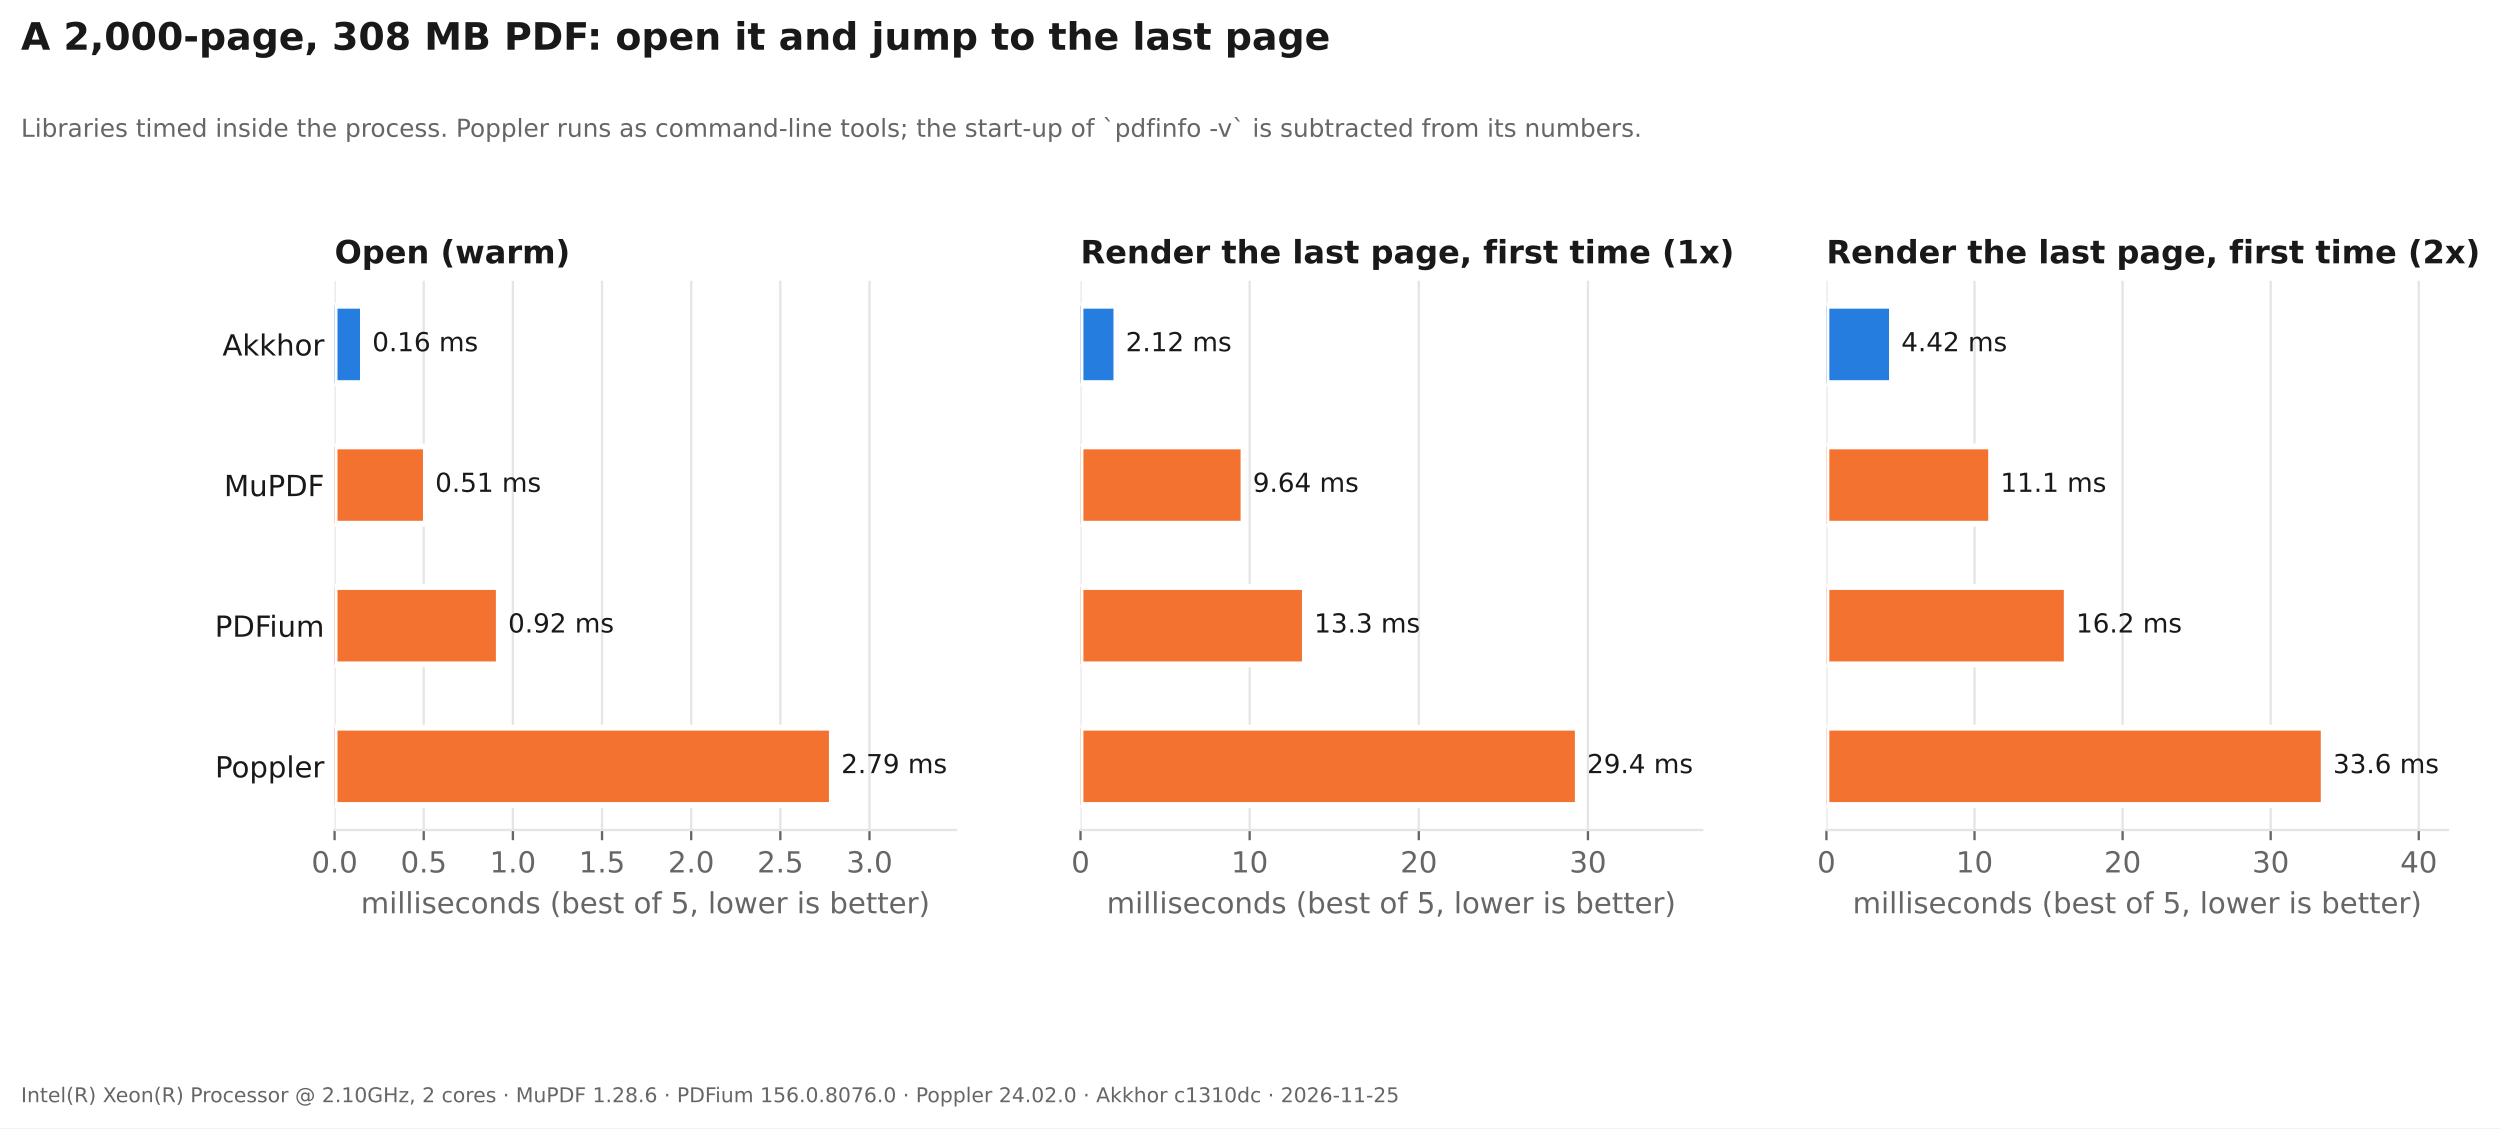
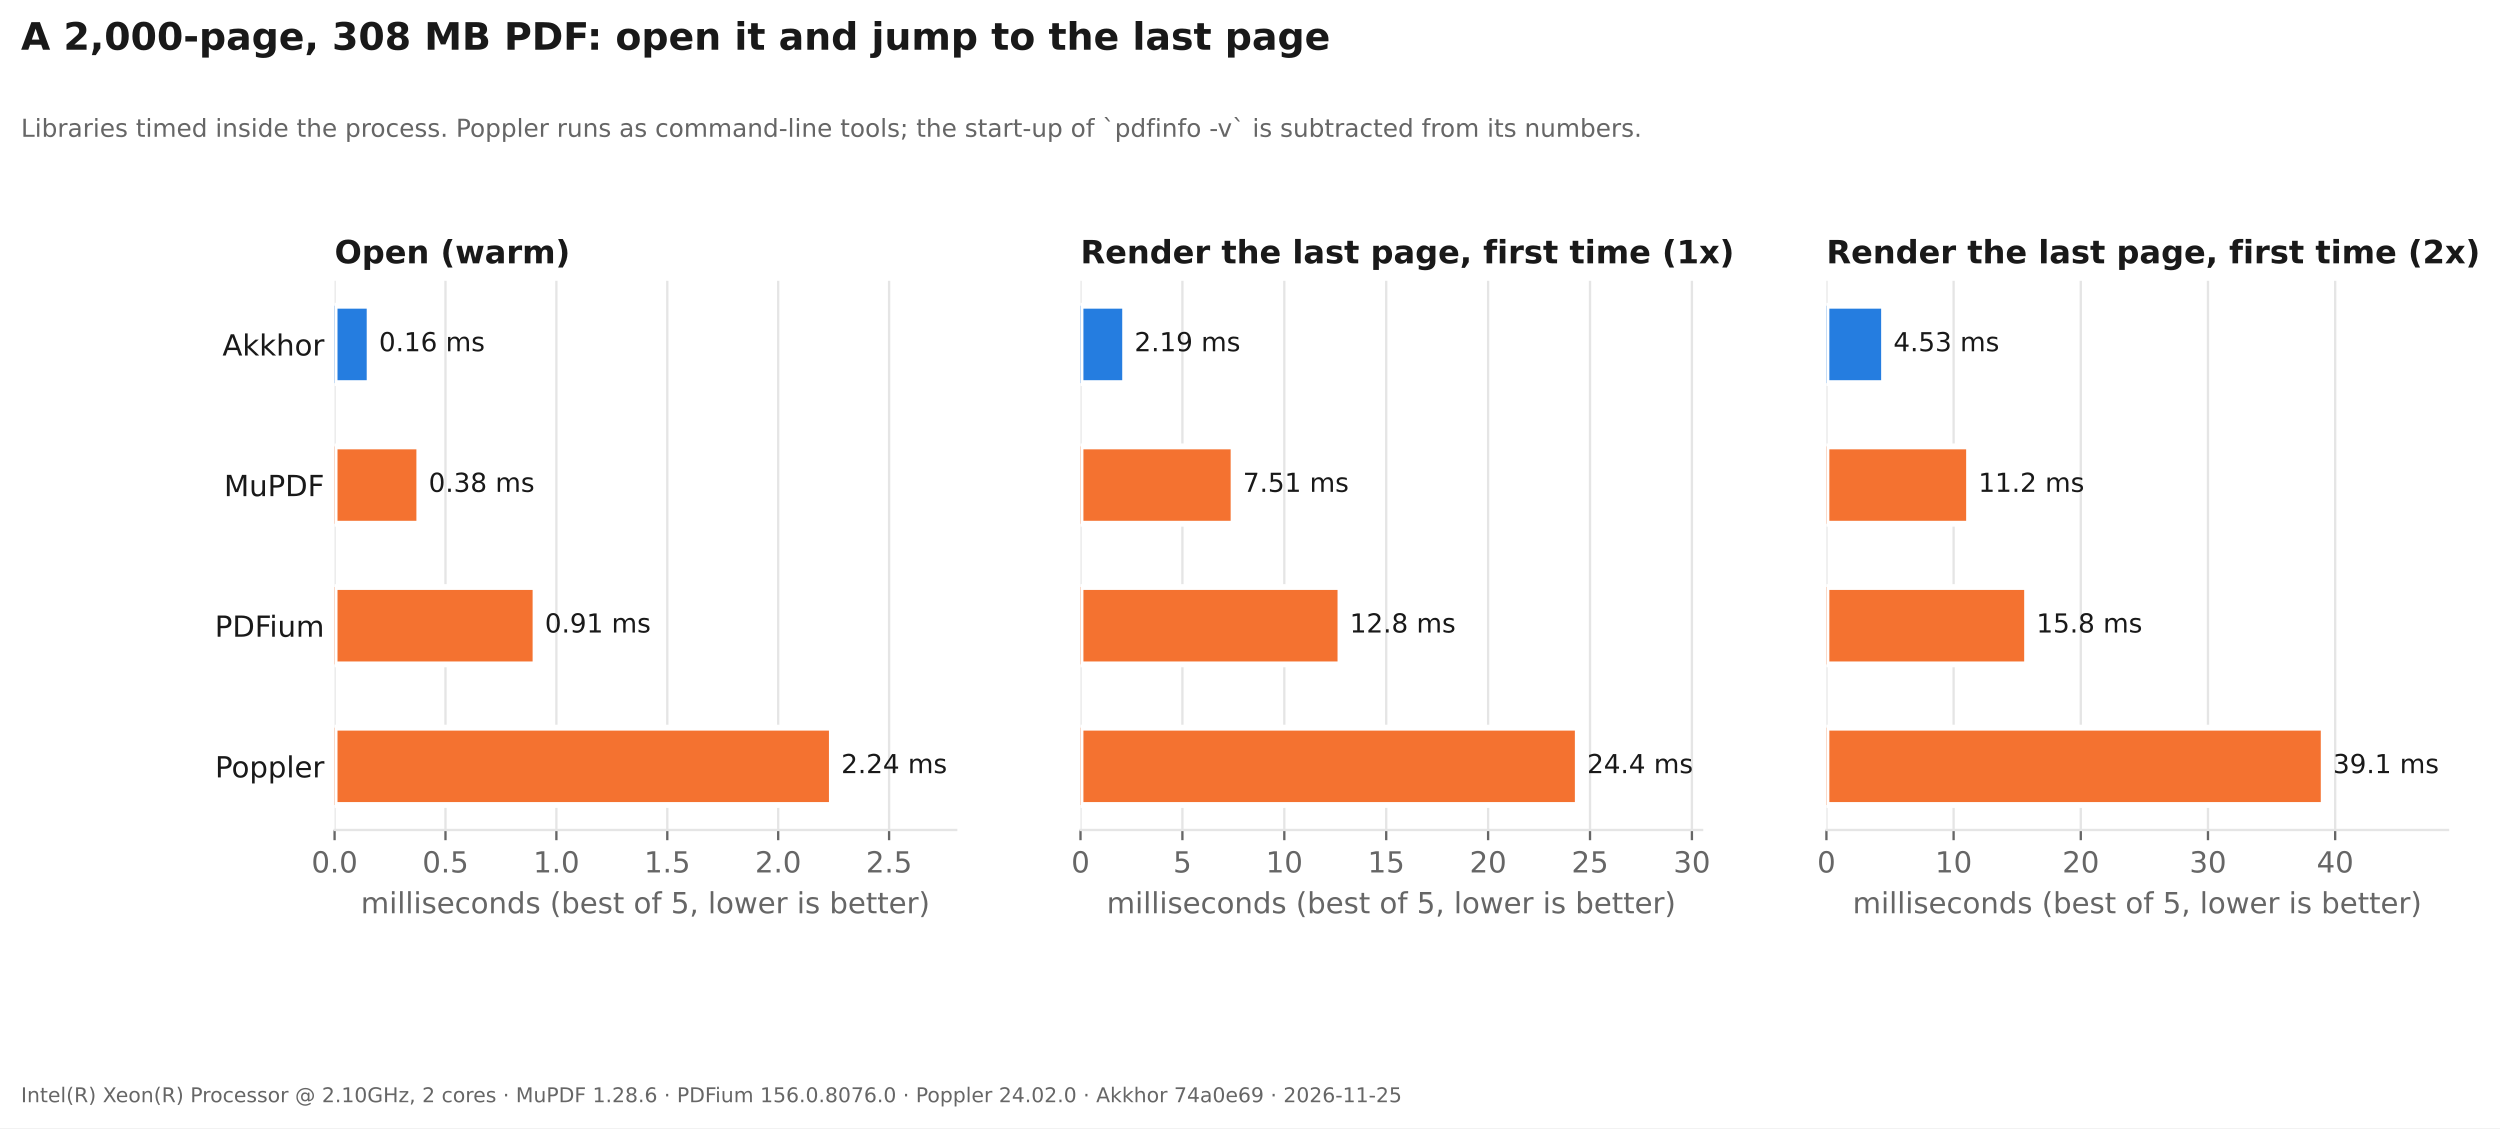
<svg xmlns="http://www.w3.org/2000/svg" xmlns:xlink="http://www.w3.org/1999/xlink" width="858.08pt" height="387.202pt" viewBox="0 0 858.08 387.202" version="1.1">
  <defs>
    <style type="text/css">*{stroke-linejoin: round; stroke-linecap: butt}</style>
  </defs>
  <g id="figure_1">
    <g id="patch_1">
      <path d="M 0 387.202  L 858.08 387.202  L 858.08 0  L 0 0  z " style="fill: #ffffff" />
    </g>
    <g id="axes_1">
      <g id="patch_2">
        <path d="M 114.84 284.873  L 328.193 284.873  L 328.193 96.377  L 114.84 96.377  z " style="fill: #ffffff" />
      </g>
      <g id="matplotlib.axis_1">
        <g id="xtick_1">
          <g id="line2d_1">
-             <path d="M 114.84 284.873  L 114.84 96.377  " clip-path="url(#pffe086403c)" style="fill: none; stroke: #e5e5e5; stroke-width: 0.8; stroke-linecap: square" />
+             <path d="M 114.84 284.873  L 114.84 96.377  " clip-path="url(#p4879a6dbec)" style="fill: none; stroke: #e5e5e5; stroke-width: 0.8; stroke-linecap: square" />
          </g>
          <g id="line2d_2">
            <defs>
-               <path id="m1d15d46814" d="M 0 0  L 0 3.5  " style="stroke: #666666; stroke-width: 0.8" />
+               <path id="m0d3587e85c" d="M 0 0  L 0 3.5  " style="stroke: #666666; stroke-width: 0.8" />
            </defs>
            <g>
-               <use xlink:href="#m1d15d46814" x="114.84" y="284.873" style="fill: #666666; stroke: #666666; stroke-width: 0.8" />
+               <use xlink:href="#m0d3587e85c" x="114.84" y="284.873" style="fill: #666666; stroke: #666666; stroke-width: 0.8" />
            </g>
          </g>
          <g id="text_1">
            <text style="font-size: 10px; font-family: 'DejaVu Sans'; text-anchor: middle; fill: #666666" x="114.84" y="299.471" transform="rotate(-0 114.84 299.4707)">0.0</text>
          </g>
        </g>
        <g id="xtick_2">
          <g id="line2d_3">
-             <path d="M 145.439 284.873  L 145.439 96.377  " clip-path="url(#pffe086403c)" style="fill: none; stroke: #e5e5e5; stroke-width: 0.8; stroke-linecap: square" />
+             <path d="M 152.905 284.873  L 152.905 96.377  " clip-path="url(#p4879a6dbec)" style="fill: none; stroke: #e5e5e5; stroke-width: 0.8; stroke-linecap: square" />
          </g>
          <g id="line2d_4">
            <g>
-               <use xlink:href="#m1d15d46814" x="145.439" y="284.873" style="fill: #666666; stroke: #666666; stroke-width: 0.8" />
+               <use xlink:href="#m0d3587e85c" x="152.905" y="284.873" style="fill: #666666; stroke: #666666; stroke-width: 0.8" />
            </g>
          </g>
          <g id="text_2">
-             <text style="font-size: 10px; font-family: 'DejaVu Sans'; text-anchor: middle; fill: #666666" x="145.439" y="299.471" transform="rotate(-0 145.4392 299.4707)">0.5</text>
+             <text style="font-size: 10px; font-family: 'DejaVu Sans'; text-anchor: middle; fill: #666666" x="152.905" y="299.471" transform="rotate(-0 152.9048 299.4707)">0.5</text>
          </g>
        </g>
        <g id="xtick_3">
          <g id="line2d_5">
-             <path d="M 176.038 284.873  L 176.038 96.377  " clip-path="url(#pffe086403c)" style="fill: none; stroke: #e5e5e5; stroke-width: 0.8; stroke-linecap: square" />
+             <path d="M 190.97 284.873  L 190.97 96.377  " clip-path="url(#p4879a6dbec)" style="fill: none; stroke: #e5e5e5; stroke-width: 0.8; stroke-linecap: square" />
          </g>
          <g id="line2d_6">
            <g>
-               <use xlink:href="#m1d15d46814" x="176.038" y="284.873" style="fill: #666666; stroke: #666666; stroke-width: 0.8" />
+               <use xlink:href="#m0d3587e85c" x="190.97" y="284.873" style="fill: #666666; stroke: #666666; stroke-width: 0.8" />
            </g>
          </g>
          <g id="text_3">
-             <text style="font-size: 10px; font-family: 'DejaVu Sans'; text-anchor: middle; fill: #666666" x="176.038" y="299.471" transform="rotate(-0 176.0384 299.4707)">1.0</text>
+             <text style="font-size: 10px; font-family: 'DejaVu Sans'; text-anchor: middle; fill: #666666" x="190.97" y="299.471" transform="rotate(-0 190.9695 299.4707)">1.0</text>
          </g>
        </g>
        <g id="xtick_4">
          <g id="line2d_7">
-             <path d="M 206.638 284.873  L 206.638 96.377  " clip-path="url(#pffe086403c)" style="fill: none; stroke: #e5e5e5; stroke-width: 0.8; stroke-linecap: square" />
+             <path d="M 229.034 284.873  L 229.034 96.377  " clip-path="url(#p4879a6dbec)" style="fill: none; stroke: #e5e5e5; stroke-width: 0.8; stroke-linecap: square" />
          </g>
          <g id="line2d_8">
            <g>
-               <use xlink:href="#m1d15d46814" x="206.638" y="284.873" style="fill: #666666; stroke: #666666; stroke-width: 0.8" />
+               <use xlink:href="#m0d3587e85c" x="229.034" y="284.873" style="fill: #666666; stroke: #666666; stroke-width: 0.8" />
            </g>
          </g>
          <g id="text_4">
-             <text style="font-size: 10px; font-family: 'DejaVu Sans'; text-anchor: middle; fill: #666666" x="206.638" y="299.471" transform="rotate(-0 206.6376 299.4707)">1.5</text>
+             <text style="font-size: 10px; font-family: 'DejaVu Sans'; text-anchor: middle; fill: #666666" x="229.034" y="299.471" transform="rotate(-0 229.0343 299.4707)">1.5</text>
          </g>
        </g>
        <g id="xtick_5">
          <g id="line2d_9">
-             <path d="M 237.237 284.873  L 237.237 96.377  " clip-path="url(#pffe086403c)" style="fill: none; stroke: #e5e5e5; stroke-width: 0.8; stroke-linecap: square" />
+             <path d="M 267.099 284.873  L 267.099 96.377  " clip-path="url(#p4879a6dbec)" style="fill: none; stroke: #e5e5e5; stroke-width: 0.8; stroke-linecap: square" />
          </g>
          <g id="line2d_10">
            <g>
-               <use xlink:href="#m1d15d46814" x="237.237" y="284.873" style="fill: #666666; stroke: #666666; stroke-width: 0.8" />
+               <use xlink:href="#m0d3587e85c" x="267.099" y="284.873" style="fill: #666666; stroke: #666666; stroke-width: 0.8" />
            </g>
          </g>
          <g id="text_5">
-             <text style="font-size: 10px; font-family: 'DejaVu Sans'; text-anchor: middle; fill: #666666" x="237.237" y="299.471" transform="rotate(-0 237.2368 299.4707)">2.0</text>
+             <text style="font-size: 10px; font-family: 'DejaVu Sans'; text-anchor: middle; fill: #666666" x="267.099" y="299.471" transform="rotate(-0 267.099 299.4707)">2.0</text>
          </g>
        </g>
        <g id="xtick_6">
          <g id="line2d_11">
-             <path d="M 267.836 284.873  L 267.836 96.377  " clip-path="url(#pffe086403c)" style="fill: none; stroke: #e5e5e5; stroke-width: 0.8; stroke-linecap: square" />
+             <path d="M 305.164 284.873  L 305.164 96.377  " clip-path="url(#p4879a6dbec)" style="fill: none; stroke: #e5e5e5; stroke-width: 0.8; stroke-linecap: square" />
          </g>
          <g id="line2d_12">
            <g>
-               <use xlink:href="#m1d15d46814" x="267.836" y="284.873" style="fill: #666666; stroke: #666666; stroke-width: 0.8" />
+               <use xlink:href="#m0d3587e85c" x="305.164" y="284.873" style="fill: #666666; stroke: #666666; stroke-width: 0.8" />
            </g>
          </g>
          <g id="text_6">
-             <text style="font-size: 10px; font-family: 'DejaVu Sans'; text-anchor: middle; fill: #666666" x="267.836" y="299.471" transform="rotate(-0 267.836 299.4707)">2.5</text>
-           </g>
-         </g>
-         <g id="xtick_7">
-           <g id="line2d_13">
-             <path d="M 298.435 284.873  L 298.435 96.377  " clip-path="url(#pffe086403c)" style="fill: none; stroke: #e5e5e5; stroke-width: 0.8; stroke-linecap: square" />
-           </g>
-           <g id="line2d_14">
-             <g>
-               <use xlink:href="#m1d15d46814" x="298.435" y="284.873" style="fill: #666666; stroke: #666666; stroke-width: 0.8" />
-             </g>
-           </g>
-           <g id="text_7">
-             <text style="font-size: 10px; font-family: 'DejaVu Sans'; text-anchor: middle; fill: #666666" x="298.435" y="299.471" transform="rotate(-0 298.4352 299.4707)">3.0</text>
-           </g>
-         </g>
-         <g id="text_8">
+             <text style="font-size: 10px; font-family: 'DejaVu Sans'; text-anchor: middle; fill: #666666" x="305.164" y="299.471" transform="rotate(-0 305.1638 299.4707)">2.5</text>
+           </g>
+         </g>
+         <g id="text_7">
          <text style="font-size: 10px; font-family: 'DejaVu Sans'; text-anchor: middle; fill: #666666" x="221.516" y="313.471" transform="rotate(-0 221.5165 313.4715)">milliseconds (best of 5, lower is better)</text>
        </g>
      </g>
      <g id="matplotlib.axis_2">
        <g id="ytick_1">
+           <g id="line2d_13" />
+           <g id="text_8">
+             <text style="font-size: 10px; font-family: 'DejaVu Sans'; text-anchor: end; fill: #191919" x="111.34" y="122.019" transform="rotate(-0 111.34 122.0186)">Akkhor</text>
+           </g>
+         </g>
+         <g id="ytick_2">
+           <g id="line2d_14" />
+           <g id="text_9">
+             <text style="font-size: 10px; font-family: 'DejaVu Sans'; text-anchor: end; fill: #191919" x="111.34" y="170.289" transform="rotate(-0 111.34 170.2886)">MuPDF</text>
+           </g>
+         </g>
+         <g id="ytick_3">
          <g id="line2d_15" />
-           <g id="text_9">
-             <text style="font-size: 10px; font-family: 'DejaVu Sans'; text-anchor: end; fill: #191919" x="111.34" y="122.019" transform="rotate(-0 111.34 122.0186)">Akkhor</text>
-           </g>
-         </g>
-         <g id="ytick_2">
+           <g id="text_10">
+             <text style="font-size: 10px; font-family: 'DejaVu Sans'; text-anchor: end; fill: #191919" x="111.34" y="218.559" transform="rotate(-0 111.34 218.5594)">PDFium</text>
+           </g>
+         </g>
+         <g id="ytick_4">
          <g id="line2d_16" />
-           <g id="text_10">
-             <text style="font-size: 10px; font-family: 'DejaVu Sans'; text-anchor: end; fill: #191919" x="111.34" y="170.289" transform="rotate(-0 111.34 170.2886)">MuPDF</text>
-           </g>
-         </g>
-         <g id="ytick_3">
-           <g id="line2d_17" />
          <g id="text_11">
-             <text style="font-size: 10px; font-family: 'DejaVu Sans'; text-anchor: end; fill: #191919" x="111.34" y="218.559" transform="rotate(-0 111.34 218.5594)">PDFium</text>
-           </g>
-         </g>
-         <g id="ytick_4">
-           <g id="line2d_18" />
-           <g id="text_12">
            <text style="font-size: 10px; font-family: 'DejaVu Sans'; text-anchor: end; fill: #191919" x="111.34" y="266.83" transform="rotate(-0 111.34 266.8299)">Poppler</text>
          </g>
        </g>
      </g>
      <g id="patch_3">
-         <path d="M 114.84 131.494  L 124.571 131.494  L 124.571 104.945  L 114.84 104.945  z " clip-path="url(#pffe086403c)" style="fill: #257de0; stroke: #ffffff; stroke-width: 2; stroke-linejoin: miter" />
+         <path d="M 114.84 131.494  L 126.868 131.494  L 126.868 104.945  L 114.84 104.945  z " clip-path="url(#p4879a6dbec)" style="fill: #257de0; stroke: #ffffff; stroke-width: 2; stroke-linejoin: miter" />
      </g>
      <g id="patch_4">
-         <path d="M 114.84 179.764  L 146.174 179.764  L 146.174 153.215  L 114.84 153.215  z " clip-path="url(#pffe086403c)" style="fill: #f47230; stroke: #ffffff; stroke-width: 2; stroke-linejoin: miter" />
+         <path d="M 114.84 179.764  L 143.921 179.764  L 143.921 153.215  L 114.84 153.215  z " clip-path="url(#p4879a6dbec)" style="fill: #f47230; stroke: #ffffff; stroke-width: 2; stroke-linejoin: miter" />
      </g>
      <g id="patch_5">
-         <path d="M 114.84 228.035  L 171.204 228.035  L 171.204 201.486  L 114.84 201.486  z " clip-path="url(#pffe086403c)" style="fill: #f47230; stroke: #ffffff; stroke-width: 2; stroke-linejoin: miter" />
+         <path d="M 114.84 228.035  L 183.813 228.035  L 183.813 201.486  L 114.84 201.486  z " clip-path="url(#p4879a6dbec)" style="fill: #f47230; stroke: #ffffff; stroke-width: 2; stroke-linejoin: miter" />
      </g>
      <g id="patch_6">
-         <path d="M 114.84 276.305  L 285.522 276.305  L 285.522 249.756  L 114.84 249.756  z " clip-path="url(#pffe086403c)" style="fill: #f47230; stroke: #ffffff; stroke-width: 2; stroke-linejoin: miter" />
+         <path d="M 114.84 276.305  L 285.522 276.305  L 285.522 249.756  L 114.84 249.756  z " clip-path="url(#p4879a6dbec)" style="fill: #f47230; stroke: #ffffff; stroke-width: 2; stroke-linejoin: miter" />
      </g>
      <g id="patch_7">
        <path d="M 114.84 284.873  L 328.193 284.873  " style="fill: none; stroke: #e5e5e5; stroke-width: 0.8; stroke-linejoin: miter; stroke-linecap: square" />
      </g>
+       <g id="text_12">
+         <text style="font-size: 9px; font-family: 'DejaVu Sans'; text-anchor: start; fill: #191919" x="130.069" y="120.557" transform="rotate(-0 130.0688 120.5573)">0.16 ms</text>
+       </g>
      <g id="text_13">
-         <text style="font-size: 9px; font-family: 'DejaVu Sans'; text-anchor: start; fill: #191919" x="127.771" y="120.557" transform="rotate(-0 127.7708 120.5573)">0.16 ms</text>
+         <text style="font-size: 9px; font-family: 'DejaVu Sans'; text-anchor: start; fill: #191919" x="147.122" y="168.828" transform="rotate(-0 147.1218 168.8277)">0.38 ms</text>
      </g>
      <g id="text_14">
-         <text style="font-size: 9px; font-family: 'DejaVu Sans'; text-anchor: start; fill: #191919" x="149.374" y="168.828" transform="rotate(-0 149.3739 168.8277)">0.51 ms</text>
+         <text style="font-size: 9px; font-family: 'DejaVu Sans'; text-anchor: start; fill: #191919" x="187.014" y="217.098" transform="rotate(-0 187.0136 217.0981)">0.91 ms</text>
      </g>
      <g id="text_15">
-         <text style="font-size: 9px; font-family: 'DejaVu Sans'; text-anchor: start; fill: #191919" x="174.404" y="217.098" transform="rotate(-0 174.404 217.0981)">0.92 ms</text>
+         <text style="font-size: 9px; font-family: 'DejaVu Sans'; text-anchor: start; fill: #191919" x="288.723" y="265.369" transform="rotate(-0 288.7226 265.3685)">2.24 ms</text>
      </g>
      <g id="text_16">
-         <text style="font-size: 9px; font-family: 'DejaVu Sans'; text-anchor: start; fill: #191919" x="288.723" y="265.369" transform="rotate(-0 288.7226 265.3685)">2.79 ms</text>
-       </g>
-       <g id="text_17">
        <text style="font-weight: 700; font-size: 11px; font-family: 'DejaVu Sans'; text-anchor: start; fill: #191919" x="114.84" y="90.377" transform="rotate(-0 114.84 90.37702)">Open (warm)</text>
      </g>
    </g>
    <g id="axes_2">
      <g id="patch_8">
        <path d="M 370.864 284.873  L 584.216 284.873  L 584.216 96.377  L 370.864 96.377  z " style="fill: #ffffff" />
      </g>
      <g id="matplotlib.axis_3">
+         <g id="xtick_7">
+           <g id="line2d_17">
+             <path d="M 370.864 284.873  L 370.864 96.377  " clip-path="url(#p8084f085f3)" style="fill: none; stroke: #e5e5e5; stroke-width: 0.8; stroke-linecap: square" />
+           </g>
+           <g id="line2d_18">
+             <g>
+               <use xlink:href="#m0d3587e85c" x="370.864" y="284.873" style="fill: #666666; stroke: #666666; stroke-width: 0.8" />
+             </g>
+           </g>
+           <g id="text_17">
+             <text style="font-size: 10px; font-family: 'DejaVu Sans'; text-anchor: middle; fill: #666666" x="370.864" y="299.471" transform="rotate(-0 370.8635 299.4707)">0</text>
+           </g>
+         </g>
        <g id="xtick_8">
          <g id="line2d_19">
-             <path d="M 370.864 284.873  L 370.864 96.377  " clip-path="url(#p9115340d50)" style="fill: none; stroke: #e5e5e5; stroke-width: 0.8; stroke-linecap: square" />
+             <path d="M 405.839 284.873  L 405.839 96.377  " clip-path="url(#p8084f085f3)" style="fill: none; stroke: #e5e5e5; stroke-width: 0.8; stroke-linecap: square" />
          </g>
          <g id="line2d_20">
            <g>
-               <use xlink:href="#m1d15d46814" x="370.864" y="284.873" style="fill: #666666; stroke: #666666; stroke-width: 0.8" />
+               <use xlink:href="#m0d3587e85c" x="405.839" y="284.873" style="fill: #666666; stroke: #666666; stroke-width: 0.8" />
            </g>
          </g>
          <g id="text_18">
-             <text style="font-size: 10px; font-family: 'DejaVu Sans'; text-anchor: middle; fill: #666666" x="370.864" y="299.471" transform="rotate(-0 370.8635 299.4707)">0</text>
+             <text style="font-size: 10px; font-family: 'DejaVu Sans'; text-anchor: middle; fill: #666666" x="405.839" y="299.471" transform="rotate(-0 405.8394 299.4707)">5</text>
          </g>
        </g>
        <g id="xtick_9">
          <g id="line2d_21">
-             <path d="M 428.921 284.873  L 428.921 96.377  " clip-path="url(#p9115340d50)" style="fill: none; stroke: #e5e5e5; stroke-width: 0.8; stroke-linecap: square" />
+             <path d="M 440.815 284.873  L 440.815 96.377  " clip-path="url(#p8084f085f3)" style="fill: none; stroke: #e5e5e5; stroke-width: 0.8; stroke-linecap: square" />
          </g>
          <g id="line2d_22">
            <g>
-               <use xlink:href="#m1d15d46814" x="428.921" y="284.873" style="fill: #666666; stroke: #666666; stroke-width: 0.8" />
+               <use xlink:href="#m0d3587e85c" x="440.815" y="284.873" style="fill: #666666; stroke: #666666; stroke-width: 0.8" />
            </g>
          </g>
          <g id="text_19">
-             <text style="font-size: 10px; font-family: 'DejaVu Sans'; text-anchor: middle; fill: #666666" x="428.921" y="299.471" transform="rotate(-0 428.9207 299.4707)">10</text>
+             <text style="font-size: 10px; font-family: 'DejaVu Sans'; text-anchor: middle; fill: #666666" x="440.815" y="299.471" transform="rotate(-0 440.8153 299.4707)">10</text>
          </g>
        </g>
        <g id="xtick_10">
          <g id="line2d_23">
-             <path d="M 486.978 284.873  L 486.978 96.377  " clip-path="url(#p9115340d50)" style="fill: none; stroke: #e5e5e5; stroke-width: 0.8; stroke-linecap: square" />
+             <path d="M 475.791 284.873  L 475.791 96.377  " clip-path="url(#p8084f085f3)" style="fill: none; stroke: #e5e5e5; stroke-width: 0.8; stroke-linecap: square" />
          </g>
          <g id="line2d_24">
            <g>
-               <use xlink:href="#m1d15d46814" x="486.978" y="284.873" style="fill: #666666; stroke: #666666; stroke-width: 0.8" />
+               <use xlink:href="#m0d3587e85c" x="475.791" y="284.873" style="fill: #666666; stroke: #666666; stroke-width: 0.8" />
            </g>
          </g>
          <g id="text_20">
-             <text style="font-size: 10px; font-family: 'DejaVu Sans'; text-anchor: middle; fill: #666666" x="486.978" y="299.471" transform="rotate(-0 486.9779 299.4707)">20</text>
+             <text style="font-size: 10px; font-family: 'DejaVu Sans'; text-anchor: middle; fill: #666666" x="475.791" y="299.471" transform="rotate(-0 475.7912 299.4707)">15</text>
          </g>
        </g>
        <g id="xtick_11">
          <g id="line2d_25">
-             <path d="M 545.035 284.873  L 545.035 96.377  " clip-path="url(#p9115340d50)" style="fill: none; stroke: #e5e5e5; stroke-width: 0.8; stroke-linecap: square" />
+             <path d="M 510.767 284.873  L 510.767 96.377  " clip-path="url(#p8084f085f3)" style="fill: none; stroke: #e5e5e5; stroke-width: 0.8; stroke-linecap: square" />
          </g>
          <g id="line2d_26">
            <g>
-               <use xlink:href="#m1d15d46814" x="545.035" y="284.873" style="fill: #666666; stroke: #666666; stroke-width: 0.8" />
+               <use xlink:href="#m0d3587e85c" x="510.767" y="284.873" style="fill: #666666; stroke: #666666; stroke-width: 0.8" />
            </g>
          </g>
          <g id="text_21">
-             <text style="font-size: 10px; font-family: 'DejaVu Sans'; text-anchor: middle; fill: #666666" x="545.035" y="299.471" transform="rotate(-0 545.0351 299.4707)">30</text>
-           </g>
-         </g>
-         <g id="text_22">
+             <text style="font-size: 10px; font-family: 'DejaVu Sans'; text-anchor: middle; fill: #666666" x="510.767" y="299.471" transform="rotate(-0 510.7671 299.4707)">20</text>
+           </g>
+         </g>
+         <g id="xtick_12">
+           <g id="line2d_27">
+             <path d="M 545.743 284.873  L 545.743 96.377  " clip-path="url(#p8084f085f3)" style="fill: none; stroke: #e5e5e5; stroke-width: 0.8; stroke-linecap: square" />
+           </g>
+           <g id="line2d_28">
+             <g>
+               <use xlink:href="#m0d3587e85c" x="545.743" y="284.873" style="fill: #666666; stroke: #666666; stroke-width: 0.8" />
+             </g>
+           </g>
+           <g id="text_22">
+             <text style="font-size: 10px; font-family: 'DejaVu Sans'; text-anchor: middle; fill: #666666" x="545.743" y="299.471" transform="rotate(-0 545.743 299.4707)">25</text>
+           </g>
+         </g>
+         <g id="xtick_13">
+           <g id="line2d_29">
+             <path d="M 580.719 284.873  L 580.719 96.377  " clip-path="url(#p8084f085f3)" style="fill: none; stroke: #e5e5e5; stroke-width: 0.8; stroke-linecap: square" />
+           </g>
+           <g id="line2d_30">
+             <g>
+               <use xlink:href="#m0d3587e85c" x="580.719" y="284.873" style="fill: #666666; stroke: #666666; stroke-width: 0.8" />
+             </g>
+           </g>
+           <g id="text_23">
+             <text style="font-size: 10px; font-family: 'DejaVu Sans'; text-anchor: middle; fill: #666666" x="580.719" y="299.471" transform="rotate(-0 580.7189 299.4707)">30</text>
+           </g>
+         </g>
+         <g id="text_24">
          <text style="font-size: 10px; font-family: 'DejaVu Sans'; text-anchor: middle; fill: #666666" x="477.54" y="313.471" transform="rotate(-0 477.54 313.4715)">milliseconds (best of 5, lower is better)</text>
        </g>
      </g>
      <g id="matplotlib.axis_4">
        <g id="ytick_5">
-           <g id="line2d_27" />
+           <g id="line2d_31" />
        </g>
        <g id="ytick_6">
-           <g id="line2d_28" />
+           <g id="line2d_32" />
        </g>
        <g id="ytick_7">
-           <g id="line2d_29" />
+           <g id="line2d_33" />
        </g>
        <g id="ytick_8">
-           <g id="line2d_30" />
+           <g id="line2d_34" />
        </g>
      </g>
      <g id="patch_9">
-         <path d="M 370.864 131.494  L 383.183 131.494  L 383.183 104.945  L 370.864 104.945  z " clip-path="url(#p9115340d50)" style="fill: #257de0; stroke: #ffffff; stroke-width: 2; stroke-linejoin: miter" />
+         <path d="M 370.864 131.494  L 386.183 131.494  L 386.183 104.945  L 370.864 104.945  z " clip-path="url(#p8084f085f3)" style="fill: #257de0; stroke: #ffffff; stroke-width: 2; stroke-linejoin: miter" />
      </g>
      <g id="patch_10">
-         <path d="M 370.864 179.764  L 426.813 179.764  L 426.813 153.215  L 370.864 153.215  z " clip-path="url(#p9115340d50)" style="fill: #f47230; stroke: #ffffff; stroke-width: 2; stroke-linejoin: miter" />
+         <path d="M 370.864 179.764  L 423.404 179.764  L 423.404 153.215  L 370.864 153.215  z " clip-path="url(#p8084f085f3)" style="fill: #f47230; stroke: #ffffff; stroke-width: 2; stroke-linejoin: miter" />
      </g>
      <g id="patch_11">
-         <path d="M 370.864 228.035  L 447.882 228.035  L 447.882 201.486  L 370.864 201.486  z " clip-path="url(#p9115340d50)" style="fill: #f47230; stroke: #ffffff; stroke-width: 2; stroke-linejoin: miter" />
+         <path d="M 370.864 228.035  L 460.087 228.035  L 460.087 201.486  L 370.864 201.486  z " clip-path="url(#p8084f085f3)" style="fill: #f47230; stroke: #ffffff; stroke-width: 2; stroke-linejoin: miter" />
      </g>
      <g id="patch_12">
-         <path d="M 370.864 276.305  L 541.546 276.305  L 541.546 249.756  L 370.864 249.756  z " clip-path="url(#p9115340d50)" style="fill: #f47230; stroke: #ffffff; stroke-width: 2; stroke-linejoin: miter" />
+         <path d="M 370.864 276.305  L 541.546 276.305  L 541.546 249.756  L 370.864 249.756  z " clip-path="url(#p8084f085f3)" style="fill: #f47230; stroke: #ffffff; stroke-width: 2; stroke-linejoin: miter" />
      </g>
      <g id="patch_13">
        <path d="M 370.864 284.873  L 584.216 284.873  " style="fill: none; stroke: #e5e5e5; stroke-width: 0.8; stroke-linejoin: miter; stroke-linecap: square" />
      </g>
-       <g id="text_23">
-         <text style="font-size: 9px; font-family: 'DejaVu Sans'; text-anchor: start; fill: #191919" x="386.384" y="120.557" transform="rotate(-0 386.3836 120.5573)">2.12 ms</text>
-       </g>
-       <g id="text_24">
-         <text style="font-size: 9px; font-family: 'DejaVu Sans'; text-anchor: start; fill: #191919" x="430.014" y="168.828" transform="rotate(-0 430.0135 168.8277)">9.64 ms</text>
-       </g>
      <g id="text_25">
-         <text style="font-size: 9px; font-family: 'DejaVu Sans'; text-anchor: start; fill: #191919" x="451.083" y="217.098" transform="rotate(-0 451.0825 217.0981)">13.3 ms</text>
+         <text style="font-size: 9px; font-family: 'DejaVu Sans'; text-anchor: start; fill: #191919" x="389.383" y="120.557" transform="rotate(-0 389.3833 120.5573)">2.19 ms</text>
      </g>
      <g id="text_26">
-         <text style="font-size: 9px; font-family: 'DejaVu Sans'; text-anchor: start; fill: #191919" x="544.746" y="265.369" transform="rotate(-0 544.7462 265.3685)">29.4 ms</text>
+         <text style="font-size: 9px; font-family: 'DejaVu Sans'; text-anchor: start; fill: #191919" x="426.605" y="168.828" transform="rotate(-0 426.6046 168.8277)">7.51 ms</text>
      </g>
      <g id="text_27">
+         <text style="font-size: 9px; font-family: 'DejaVu Sans'; text-anchor: start; fill: #191919" x="463.287" y="217.098" transform="rotate(-0 463.2873 217.0981)">12.8 ms</text>
+       </g>
+       <g id="text_28">
+         <text style="font-size: 9px; font-family: 'DejaVu Sans'; text-anchor: start; fill: #191919" x="544.746" y="265.369" transform="rotate(-0 544.7462 265.3685)">24.4 ms</text>
+       </g>
+       <g id="text_29">
        <text style="font-weight: 700; font-size: 11px; font-family: 'DejaVu Sans'; text-anchor: start; fill: #191919" x="370.864" y="90.377" transform="rotate(-0 370.8635 90.37702)">Render the last page, first time (1x)</text>
      </g>
    </g>
    <g id="axes_3">
      <g id="patch_14">
        <path d="M 626.887 284.873  L 840.24 284.873  L 840.24 96.377  L 626.887 96.377  z " style="fill: #ffffff" />
      </g>
      <g id="matplotlib.axis_5">
-         <g id="xtick_12">
-           <g id="line2d_31">
-             <path d="M 626.887 284.873  L 626.887 96.377  " clip-path="url(#p95bdff8481)" style="fill: none; stroke: #e5e5e5; stroke-width: 0.8; stroke-linecap: square" />
-           </g>
-           <g id="line2d_32">
-             <g>
-               <use xlink:href="#m1d15d46814" x="626.887" y="284.873" style="fill: #666666; stroke: #666666; stroke-width: 0.8" />
-             </g>
-           </g>
-           <g id="text_28">
-             <text style="font-size: 10px; font-family: 'DejaVu Sans'; text-anchor: middle; fill: #666666" x="626.887" y="299.471" transform="rotate(-0 626.8871 299.4707)">0</text>
-           </g>
-         </g>
-         <g id="xtick_13">
-           <g id="line2d_33">
-             <path d="M 677.716 284.873  L 677.716 96.377  " clip-path="url(#p95bdff8481)" style="fill: none; stroke: #e5e5e5; stroke-width: 0.8; stroke-linecap: square" />
-           </g>
-           <g id="line2d_34">
-             <g>
-               <use xlink:href="#m1d15d46814" x="677.716" y="284.873" style="fill: #666666; stroke: #666666; stroke-width: 0.8" />
-             </g>
-           </g>
-           <g id="text_29">
-             <text style="font-size: 10px; font-family: 'DejaVu Sans'; text-anchor: middle; fill: #666666" x="677.716" y="299.471" transform="rotate(-0 677.7156 299.4707)">10</text>
-           </g>
-         </g>
        <g id="xtick_14">
          <g id="line2d_35">
-             <path d="M 728.544 284.873  L 728.544 96.377  " clip-path="url(#p95bdff8481)" style="fill: none; stroke: #e5e5e5; stroke-width: 0.8; stroke-linecap: square" />
+             <path d="M 626.887 284.873  L 626.887 96.377  " clip-path="url(#p1c01979183)" style="fill: none; stroke: #e5e5e5; stroke-width: 0.8; stroke-linecap: square" />
          </g>
          <g id="line2d_36">
            <g>
-               <use xlink:href="#m1d15d46814" x="728.544" y="284.873" style="fill: #666666; stroke: #666666; stroke-width: 0.8" />
+               <use xlink:href="#m0d3587e85c" x="626.887" y="284.873" style="fill: #666666; stroke: #666666; stroke-width: 0.8" />
            </g>
          </g>
          <g id="text_30">
-             <text style="font-size: 10px; font-family: 'DejaVu Sans'; text-anchor: middle; fill: #666666" x="728.544" y="299.471" transform="rotate(-0 728.5442 299.4707)">20</text>
+             <text style="font-size: 10px; font-family: 'DejaVu Sans'; text-anchor: middle; fill: #666666" x="626.887" y="299.471" transform="rotate(-0 626.8871 299.4707)">0</text>
          </g>
        </g>
        <g id="xtick_15">
          <g id="line2d_37">
-             <path d="M 779.373 284.873  L 779.373 96.377  " clip-path="url(#p95bdff8481)" style="fill: none; stroke: #e5e5e5; stroke-width: 0.8; stroke-linecap: square" />
+             <path d="M 670.541 284.873  L 670.541 96.377  " clip-path="url(#p1c01979183)" style="fill: none; stroke: #e5e5e5; stroke-width: 0.8; stroke-linecap: square" />
          </g>
          <g id="line2d_38">
            <g>
-               <use xlink:href="#m1d15d46814" x="779.373" y="284.873" style="fill: #666666; stroke: #666666; stroke-width: 0.8" />
+               <use xlink:href="#m0d3587e85c" x="670.541" y="284.873" style="fill: #666666; stroke: #666666; stroke-width: 0.8" />
            </g>
          </g>
          <g id="text_31">
-             <text style="font-size: 10px; font-family: 'DejaVu Sans'; text-anchor: middle; fill: #666666" x="779.373" y="299.471" transform="rotate(-0 779.3728 299.4707)">30</text>
+             <text style="font-size: 10px; font-family: 'DejaVu Sans'; text-anchor: middle; fill: #666666" x="670.541" y="299.471" transform="rotate(-0 670.541 299.4707)">10</text>
          </g>
        </g>
        <g id="xtick_16">
          <g id="line2d_39">
-             <path d="M 830.201 284.873  L 830.201 96.377  " clip-path="url(#p95bdff8481)" style="fill: none; stroke: #e5e5e5; stroke-width: 0.8; stroke-linecap: square" />
+             <path d="M 714.195 284.873  L 714.195 96.377  " clip-path="url(#p1c01979183)" style="fill: none; stroke: #e5e5e5; stroke-width: 0.8; stroke-linecap: square" />
          </g>
          <g id="line2d_40">
            <g>
-               <use xlink:href="#m1d15d46814" x="830.201" y="284.873" style="fill: #666666; stroke: #666666; stroke-width: 0.8" />
+               <use xlink:href="#m0d3587e85c" x="714.195" y="284.873" style="fill: #666666; stroke: #666666; stroke-width: 0.8" />
            </g>
          </g>
          <g id="text_32">
-             <text style="font-size: 10px; font-family: 'DejaVu Sans'; text-anchor: middle; fill: #666666" x="830.201" y="299.471" transform="rotate(-0 830.2014 299.4707)">40</text>
-           </g>
-         </g>
-         <g id="text_33">
+             <text style="font-size: 10px; font-family: 'DejaVu Sans'; text-anchor: middle; fill: #666666" x="714.195" y="299.471" transform="rotate(-0 714.1948 299.4707)">20</text>
+           </g>
+         </g>
+         <g id="xtick_17">
+           <g id="line2d_41">
+             <path d="M 757.849 284.873  L 757.849 96.377  " clip-path="url(#p1c01979183)" style="fill: none; stroke: #e5e5e5; stroke-width: 0.8; stroke-linecap: square" />
+           </g>
+           <g id="line2d_42">
+             <g>
+               <use xlink:href="#m0d3587e85c" x="757.849" y="284.873" style="fill: #666666; stroke: #666666; stroke-width: 0.8" />
+             </g>
+           </g>
+           <g id="text_33">
+             <text style="font-size: 10px; font-family: 'DejaVu Sans'; text-anchor: middle; fill: #666666" x="757.849" y="299.471" transform="rotate(-0 757.8487 299.4707)">30</text>
+           </g>
+         </g>
+         <g id="xtick_18">
+           <g id="line2d_43">
+             <path d="M 801.503 284.873  L 801.503 96.377  " clip-path="url(#p1c01979183)" style="fill: none; stroke: #e5e5e5; stroke-width: 0.8; stroke-linecap: square" />
+           </g>
+           <g id="line2d_44">
+             <g>
+               <use xlink:href="#m0d3587e85c" x="801.503" y="284.873" style="fill: #666666; stroke: #666666; stroke-width: 0.8" />
+             </g>
+           </g>
+           <g id="text_34">
+             <text style="font-size: 10px; font-family: 'DejaVu Sans'; text-anchor: middle; fill: #666666" x="801.503" y="299.471" transform="rotate(-0 801.5026 299.4707)">40</text>
+           </g>
+         </g>
+         <g id="text_35">
          <text style="font-size: 10px; font-family: 'DejaVu Sans'; text-anchor: middle; fill: #666666" x="733.564" y="313.471" transform="rotate(-0 733.5635 313.4715)">milliseconds (best of 5, lower is better)</text>
        </g>
      </g>
      <g id="matplotlib.axis_6">
        <g id="ytick_9">
-           <g id="line2d_41" />
+           <g id="line2d_45" />
        </g>
        <g id="ytick_10">
-           <g id="line2d_42" />
+           <g id="line2d_46" />
        </g>
        <g id="ytick_11">
-           <g id="line2d_43" />
+           <g id="line2d_47" />
        </g>
        <g id="ytick_12">
-           <g id="line2d_44" />
+           <g id="line2d_48" />
        </g>
      </g>
      <g id="patch_15">
-         <path d="M 626.887 131.494  L 649.369 131.494  L 649.369 104.945  L 626.887 104.945  z " clip-path="url(#p95bdff8481)" style="fill: #257de0; stroke: #ffffff; stroke-width: 2; stroke-linejoin: miter" />
+         <path d="M 626.887 131.494  L 646.667 131.494  L 646.667 104.945  L 626.887 104.945  z " clip-path="url(#p1c01979183)" style="fill: #257de0; stroke: #ffffff; stroke-width: 2; stroke-linejoin: miter" />
      </g>
      <g id="patch_16">
-         <path d="M 626.887 179.764  L 683.414 179.764  L 683.414 153.215  L 626.887 153.215  z " clip-path="url(#p95bdff8481)" style="fill: #f47230; stroke: #ffffff; stroke-width: 2; stroke-linejoin: miter" />
+         <path d="M 626.887 179.764  L 675.845 179.764  L 675.845 153.215  L 626.887 153.215  z " clip-path="url(#p1c01979183)" style="fill: #f47230; stroke: #ffffff; stroke-width: 2; stroke-linejoin: miter" />
      </g>
      <g id="patch_17">
-         <path d="M 626.887 228.035  L 709.372 228.035  L 709.372 201.486  L 626.887 201.486  z " clip-path="url(#p95bdff8481)" style="fill: #f47230; stroke: #ffffff; stroke-width: 2; stroke-linejoin: miter" />
+         <path d="M 626.887 228.035  L 695.764 228.035  L 695.764 201.486  L 626.887 201.486  z " clip-path="url(#p1c01979183)" style="fill: #f47230; stroke: #ffffff; stroke-width: 2; stroke-linejoin: miter" />
      </g>
      <g id="patch_18">
-         <path d="M 626.887 276.305  L 797.569 276.305  L 797.569 249.756  L 626.887 249.756  z " clip-path="url(#p95bdff8481)" style="fill: #f47230; stroke: #ffffff; stroke-width: 2; stroke-linejoin: miter" />
+         <path d="M 626.887 276.305  L 797.569 276.305  L 797.569 249.756  L 626.887 249.756  z " clip-path="url(#p1c01979183)" style="fill: #f47230; stroke: #ffffff; stroke-width: 2; stroke-linejoin: miter" />
      </g>
      <g id="patch_19">
        <path d="M 626.887 284.873  L 840.24 284.873  " style="fill: none; stroke: #e5e5e5; stroke-width: 0.8; stroke-linejoin: miter; stroke-linecap: square" />
      </g>
-       <g id="text_34">
-         <text style="font-size: 9px; font-family: 'DejaVu Sans'; text-anchor: start; fill: #191919" x="652.569" y="120.557" transform="rotate(-0 652.5688 120.5573)">4.42 ms</text>
-       </g>
-       <g id="text_35">
-         <text style="font-size: 9px; font-family: 'DejaVu Sans'; text-anchor: start; fill: #191919" x="686.614" y="168.828" transform="rotate(-0 686.6138 168.8277)">11.1 ms</text>
-       </g>
      <g id="text_36">
-         <text style="font-size: 9px; font-family: 'DejaVu Sans'; text-anchor: start; fill: #191919" x="712.572" y="217.098" transform="rotate(-0 712.572 217.0981)">16.2 ms</text>
+         <text style="font-size: 9px; font-family: 'DejaVu Sans'; text-anchor: start; fill: #191919" x="649.867" y="120.557" transform="rotate(-0 649.8669 120.5573)">4.53 ms</text>
      </g>
      <g id="text_37">
-         <text style="font-size: 9px; font-family: 'DejaVu Sans'; text-anchor: start; fill: #191919" x="800.77" y="265.369" transform="rotate(-0 800.7697 265.3685)">33.6 ms</text>
+         <text style="font-size: 9px; font-family: 'DejaVu Sans'; text-anchor: start; fill: #191919" x="679.045" y="168.828" transform="rotate(-0 679.0452 168.8277)">11.2 ms</text>
      </g>
      <g id="text_38">
+         <text style="font-size: 9px; font-family: 'DejaVu Sans'; text-anchor: start; fill: #191919" x="698.964" y="217.098" transform="rotate(-0 698.9645 217.0981)">15.8 ms</text>
+       </g>
+       <g id="text_39">
+         <text style="font-size: 9px; font-family: 'DejaVu Sans'; text-anchor: start; fill: #191919" x="800.77" y="265.369" transform="rotate(-0 800.7697 265.3685)">39.1 ms</text>
+       </g>
+       <g id="text_40">
        <text style="font-weight: 700; font-size: 11px; font-family: 'DejaVu Sans'; text-anchor: start; fill: #191919" x="626.887" y="90.377" transform="rotate(-0 626.8871 90.37702)">Render the last page, first time (2x)</text>
      </g>
    </g>
-     <g id="text_39">
+     <g id="text_41">
      <text style="font-weight: 700; font-size: 13px; font-family: 'DejaVu Sans'; text-anchor: start; fill: #191919" x="7.2" y="17.078" transform="rotate(-0 7.2 17.07797)">A 2,000-page, 308 MB PDF: open it and jump to the last page</text>
    </g>
-     <g id="text_40">
+     <g id="text_42">
      <text style="font-size: 8.5px; font-family: 'DejaVu Sans'; text-anchor: start; fill: #666666" x="7.2" y="46.959" transform="rotate(-0 7.2 46.95902)">Libraries timed inside the process. Poppler runs as command-line tools; the start-up of `pdfinfo -v` is subtracted from its numbers.</text>
    </g>
-     <g id="text_41">
-       <text style="font-size: 7px; font-family: 'DejaVu Sans'; text-anchor: start; fill: #666666" x="7.2" y="378.32" transform="rotate(-0 7.2 378.3199)">Intel(R) Xeon(R) Processor @ 2.10GHz, 2 cores · MuPDF 1.28.6 · PDFium 156.0.8076.0 · Poppler 24.02.0 · Akkhor c1310dc · 2026-11-25</text>
+     <g id="text_43">
+       <text style="font-size: 7px; font-family: 'DejaVu Sans'; text-anchor: start; fill: #666666" x="7.2" y="378.32" transform="rotate(-0 7.2 378.3199)">Intel(R) Xeon(R) Processor @ 2.10GHz, 2 cores · MuPDF 1.28.6 · PDFium 156.0.8076.0 · Poppler 24.02.0 · Akkhor 74a0e69 · 2026-11-25</text>
    </g>
  </g>
  <defs>
-     <clipPath id="pffe086403c">
+     <clipPath id="p4879a6dbec">
      <rect x="114.84" y="96.377" width="213.353" height="188.496" />
    </clipPath>
-     <clipPath id="p9115340d50">
+     <clipPath id="p8084f085f3">
      <rect x="370.864" y="96.377" width="213.353" height="188.496" />
    </clipPath>
-     <clipPath id="p95bdff8481">
+     <clipPath id="p1c01979183">
      <rect x="626.887" y="96.377" width="213.353" height="188.496" />
    </clipPath>
  </defs>
</svg>
